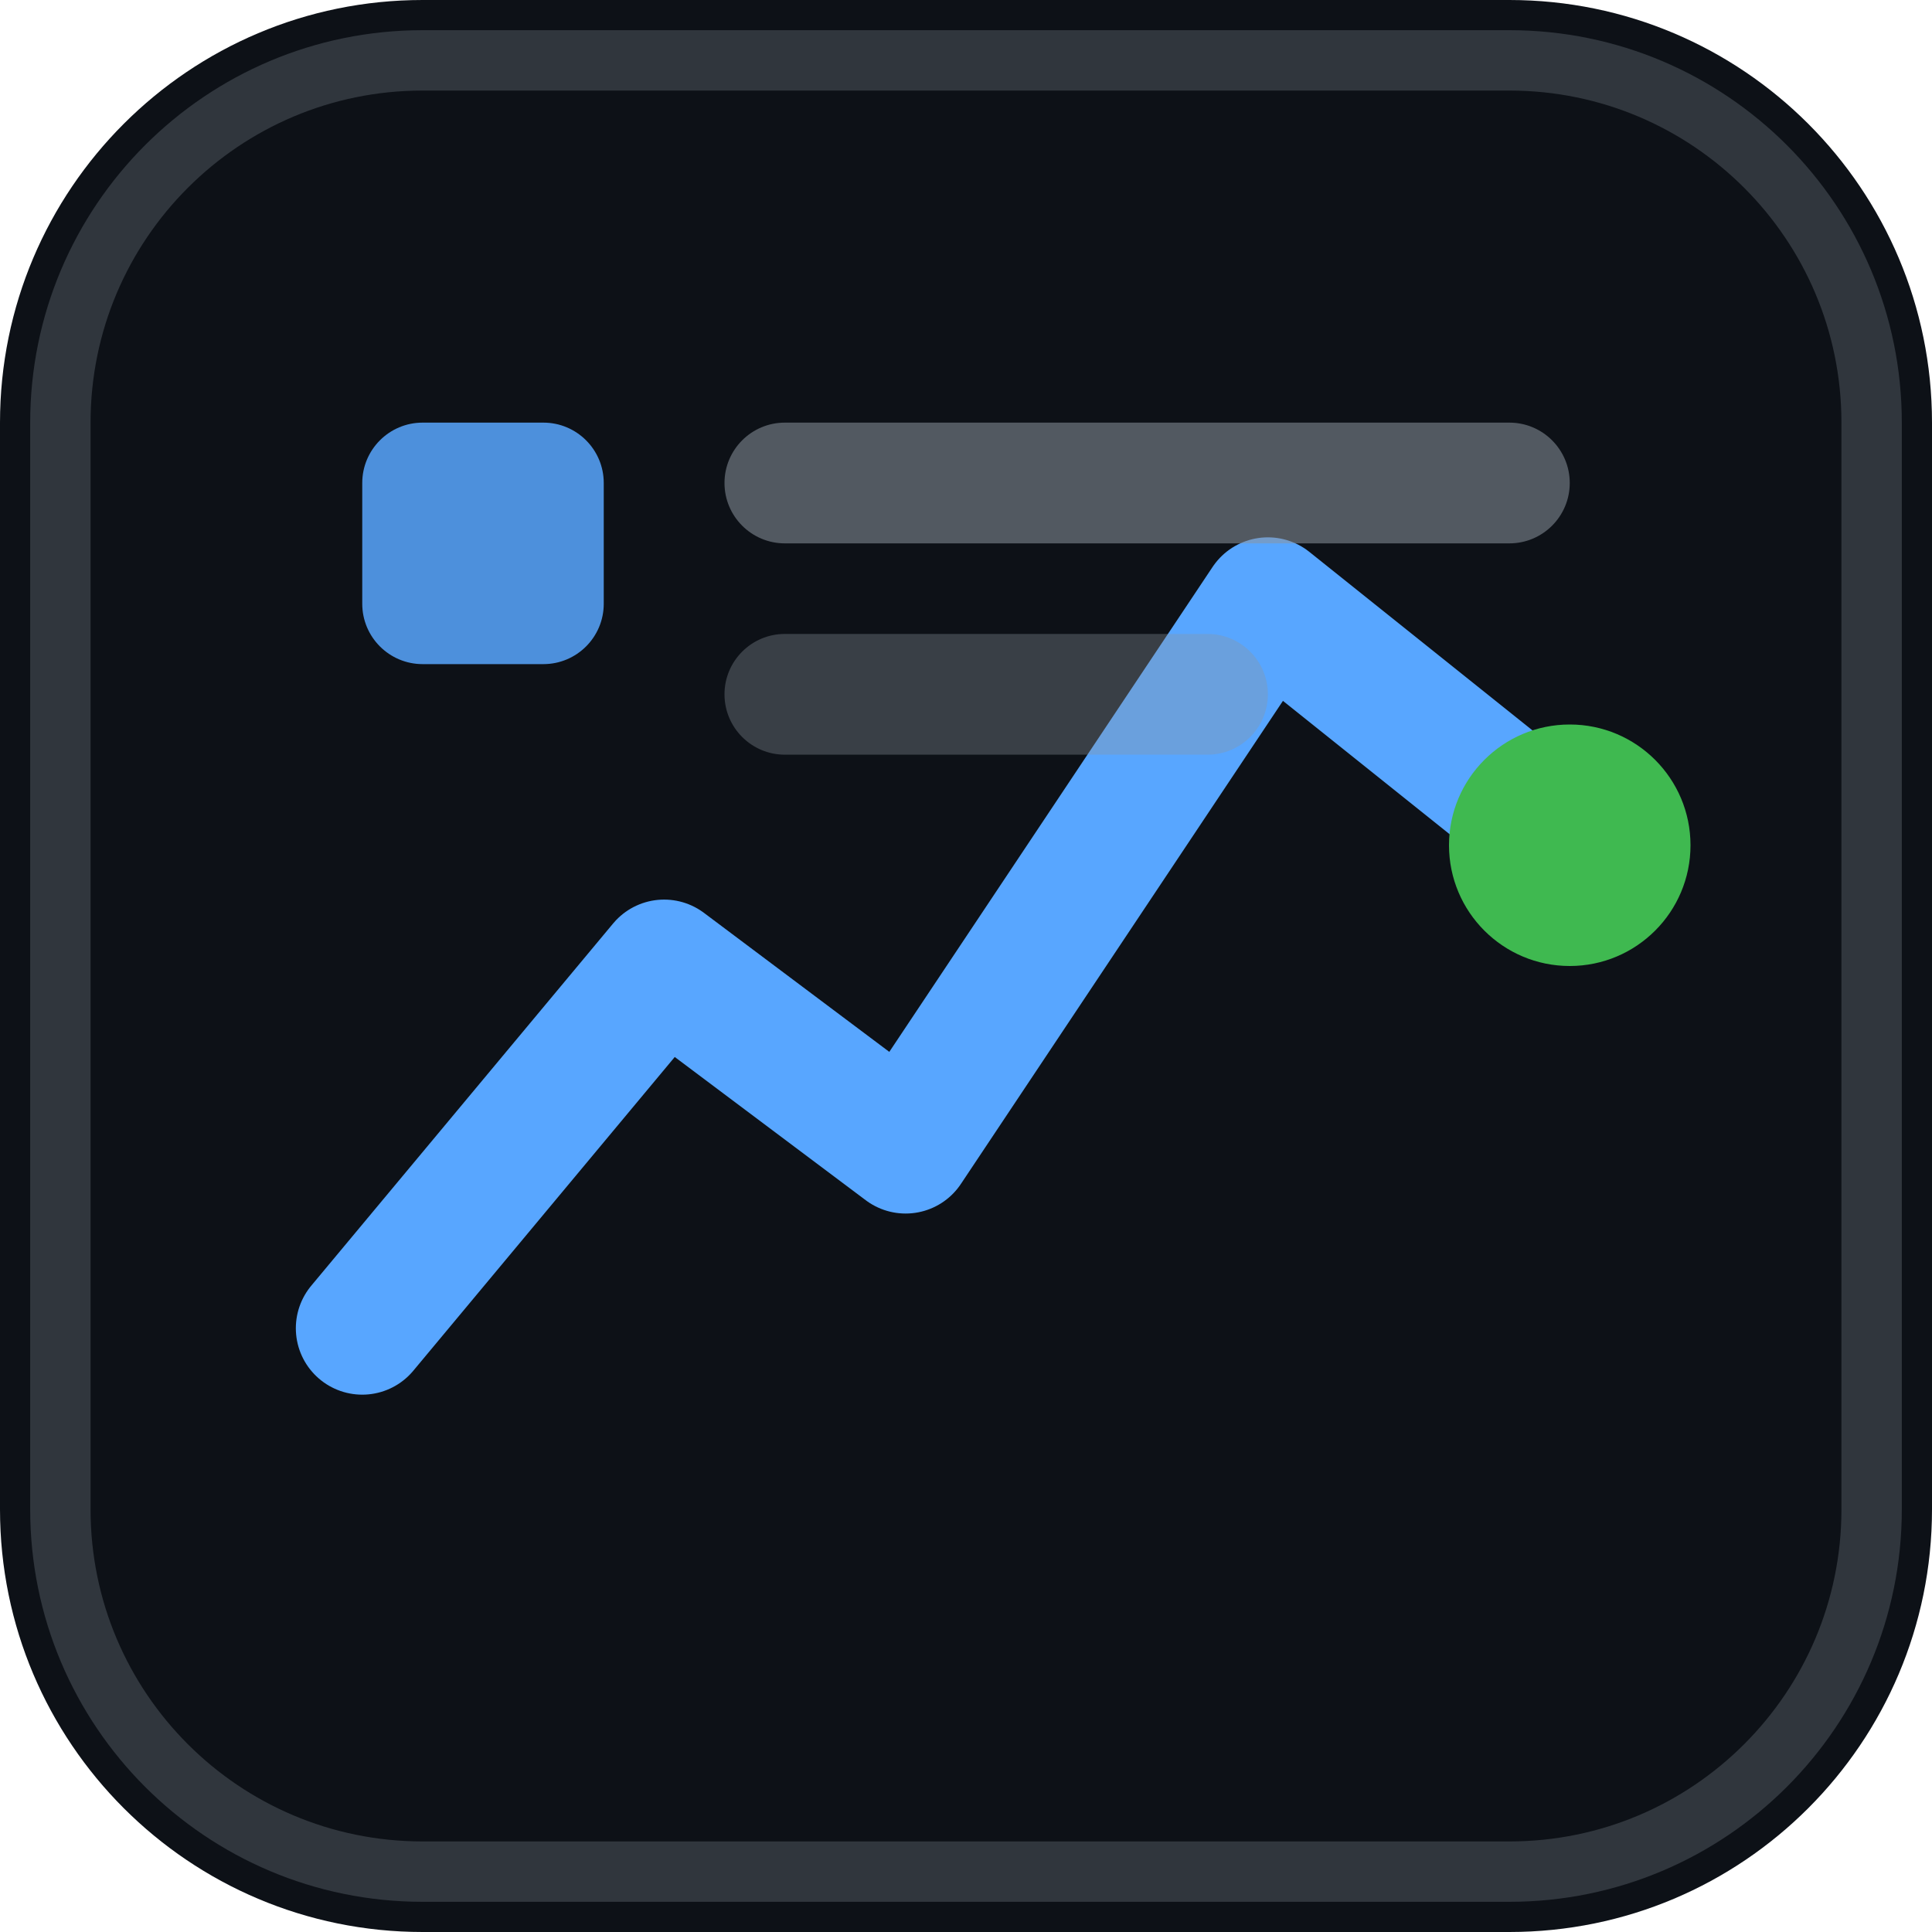
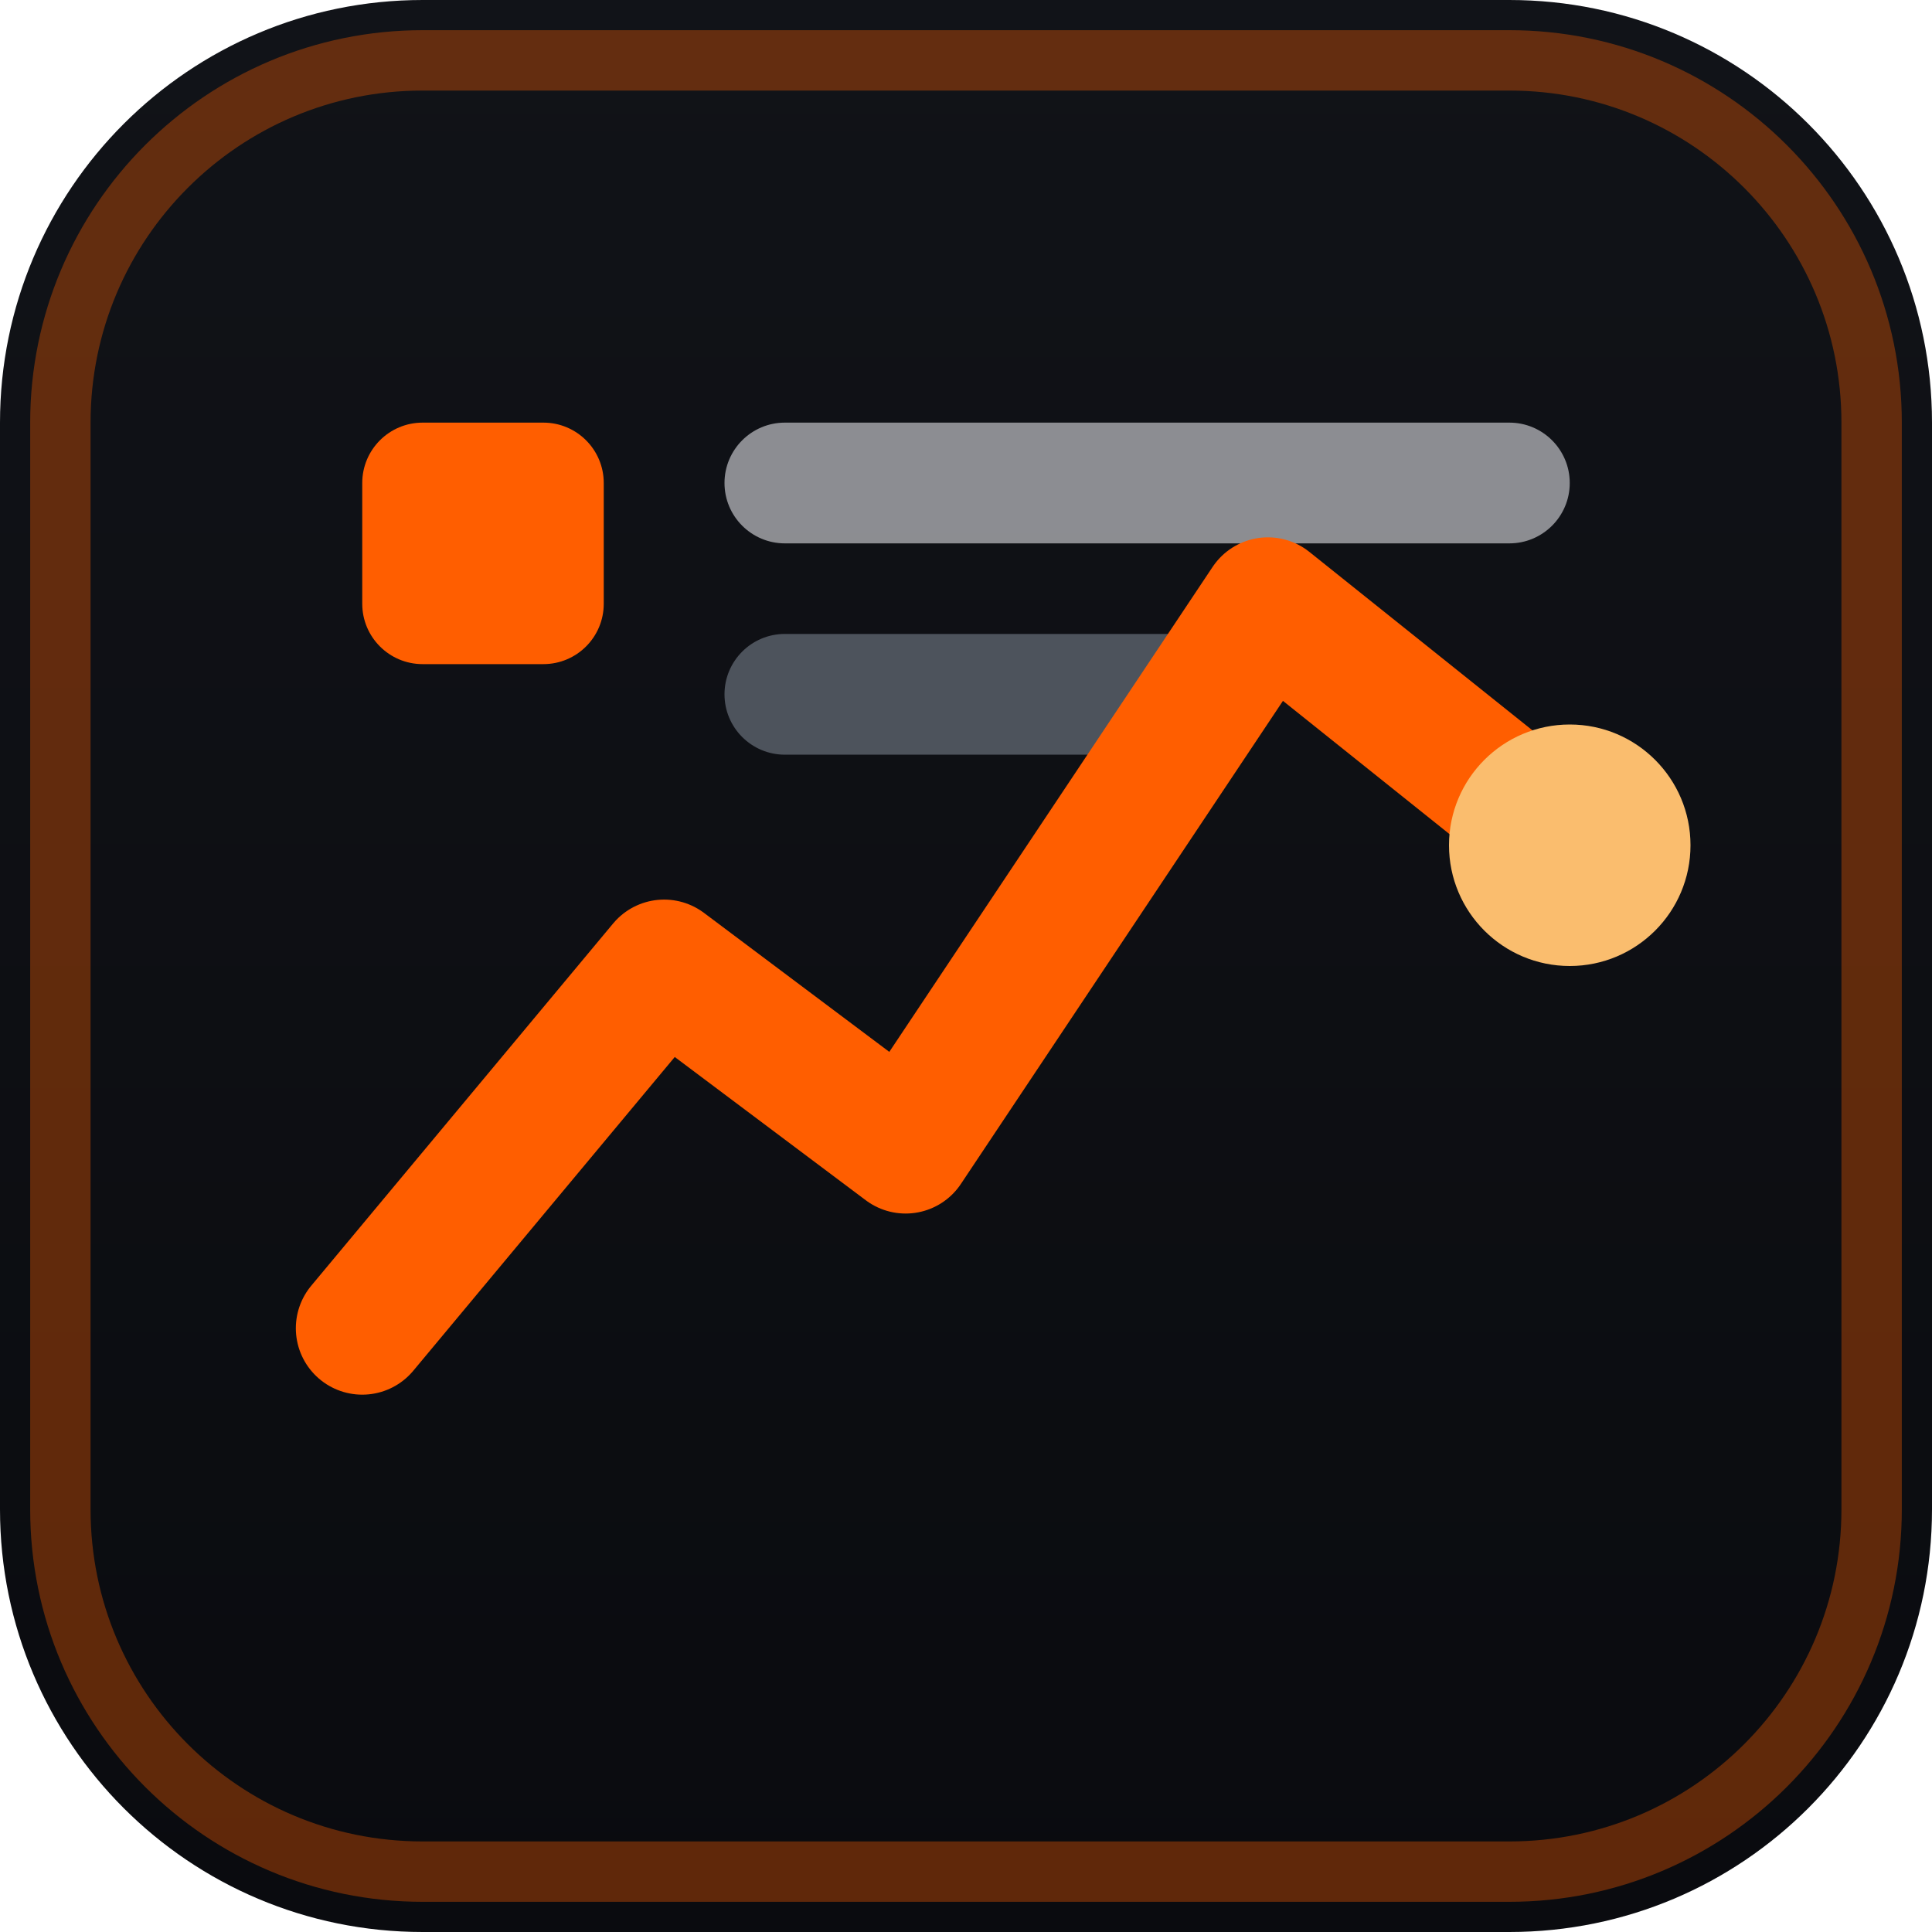
<svg xmlns="http://www.w3.org/2000/svg" viewBox="0 0 32 32" role="img" aria-label="Mogotor">
-   <rect width="32" height="32" rx="7" fill="#0d1117" />
-   <rect x="1" y="1" width="30" height="30" rx="6" fill="none" stroke="#30363d" stroke-width="1" />
-   <path d="M6 22 L11 16 L15 19 L21 10 L26 14" fill="none" stroke="#58a6ff" stroke-width="2.2" stroke-linecap="round" stroke-linejoin="round" />
-   <circle cx="26" cy="14" r="2" fill="#3fb950" />
-   <rect x="6" y="7" width="4" height="4" rx="1" fill="#58a6ff" opacity="0.85" />
-   <rect x="12" y="7" width="14" height="2" rx="1" fill="#8b949e" opacity="0.55" />
-   <rect x="12" y="10.5" width="9" height="2" rx="1" fill="#8b949e" opacity="0.35" />
+   <defs>
+     <linearGradient id="bg" x1="0" y1="0" x2="0" y2="1">
+       <stop offset="0" stop-color="#111318" />
+       <stop offset="1" stop-color="#0a0b0f" />
+     </linearGradient>
+   </defs>
+   <rect width="32" height="32" rx="7" fill="url(#bg)" />
+   <rect x="1" y="1" width="30" height="30" rx="6" fill="none" stroke="#ff5e00" stroke-opacity="0.35" stroke-width="1" />
+   <rect x="6" y="7" width="4" height="4" rx="1" fill="#ff5e00" />
+   <rect x="12" y="7" width="14" height="2" rx="1" fill="#f2f2f7" opacity="0.55" />
+   <rect x="12" y="10.5" width="9" height="2" rx="1" fill="#9aa3b2" opacity="0.45" />
+   <path d="M6 22 L11 16 L15 19 L21 10 L26 14" fill="none" stroke="#ff5e00" stroke-width="2.2" stroke-linecap="round" stroke-linejoin="round" />
+   <circle cx="26" cy="14" r="2" fill="#fabd6e" />
</svg>
